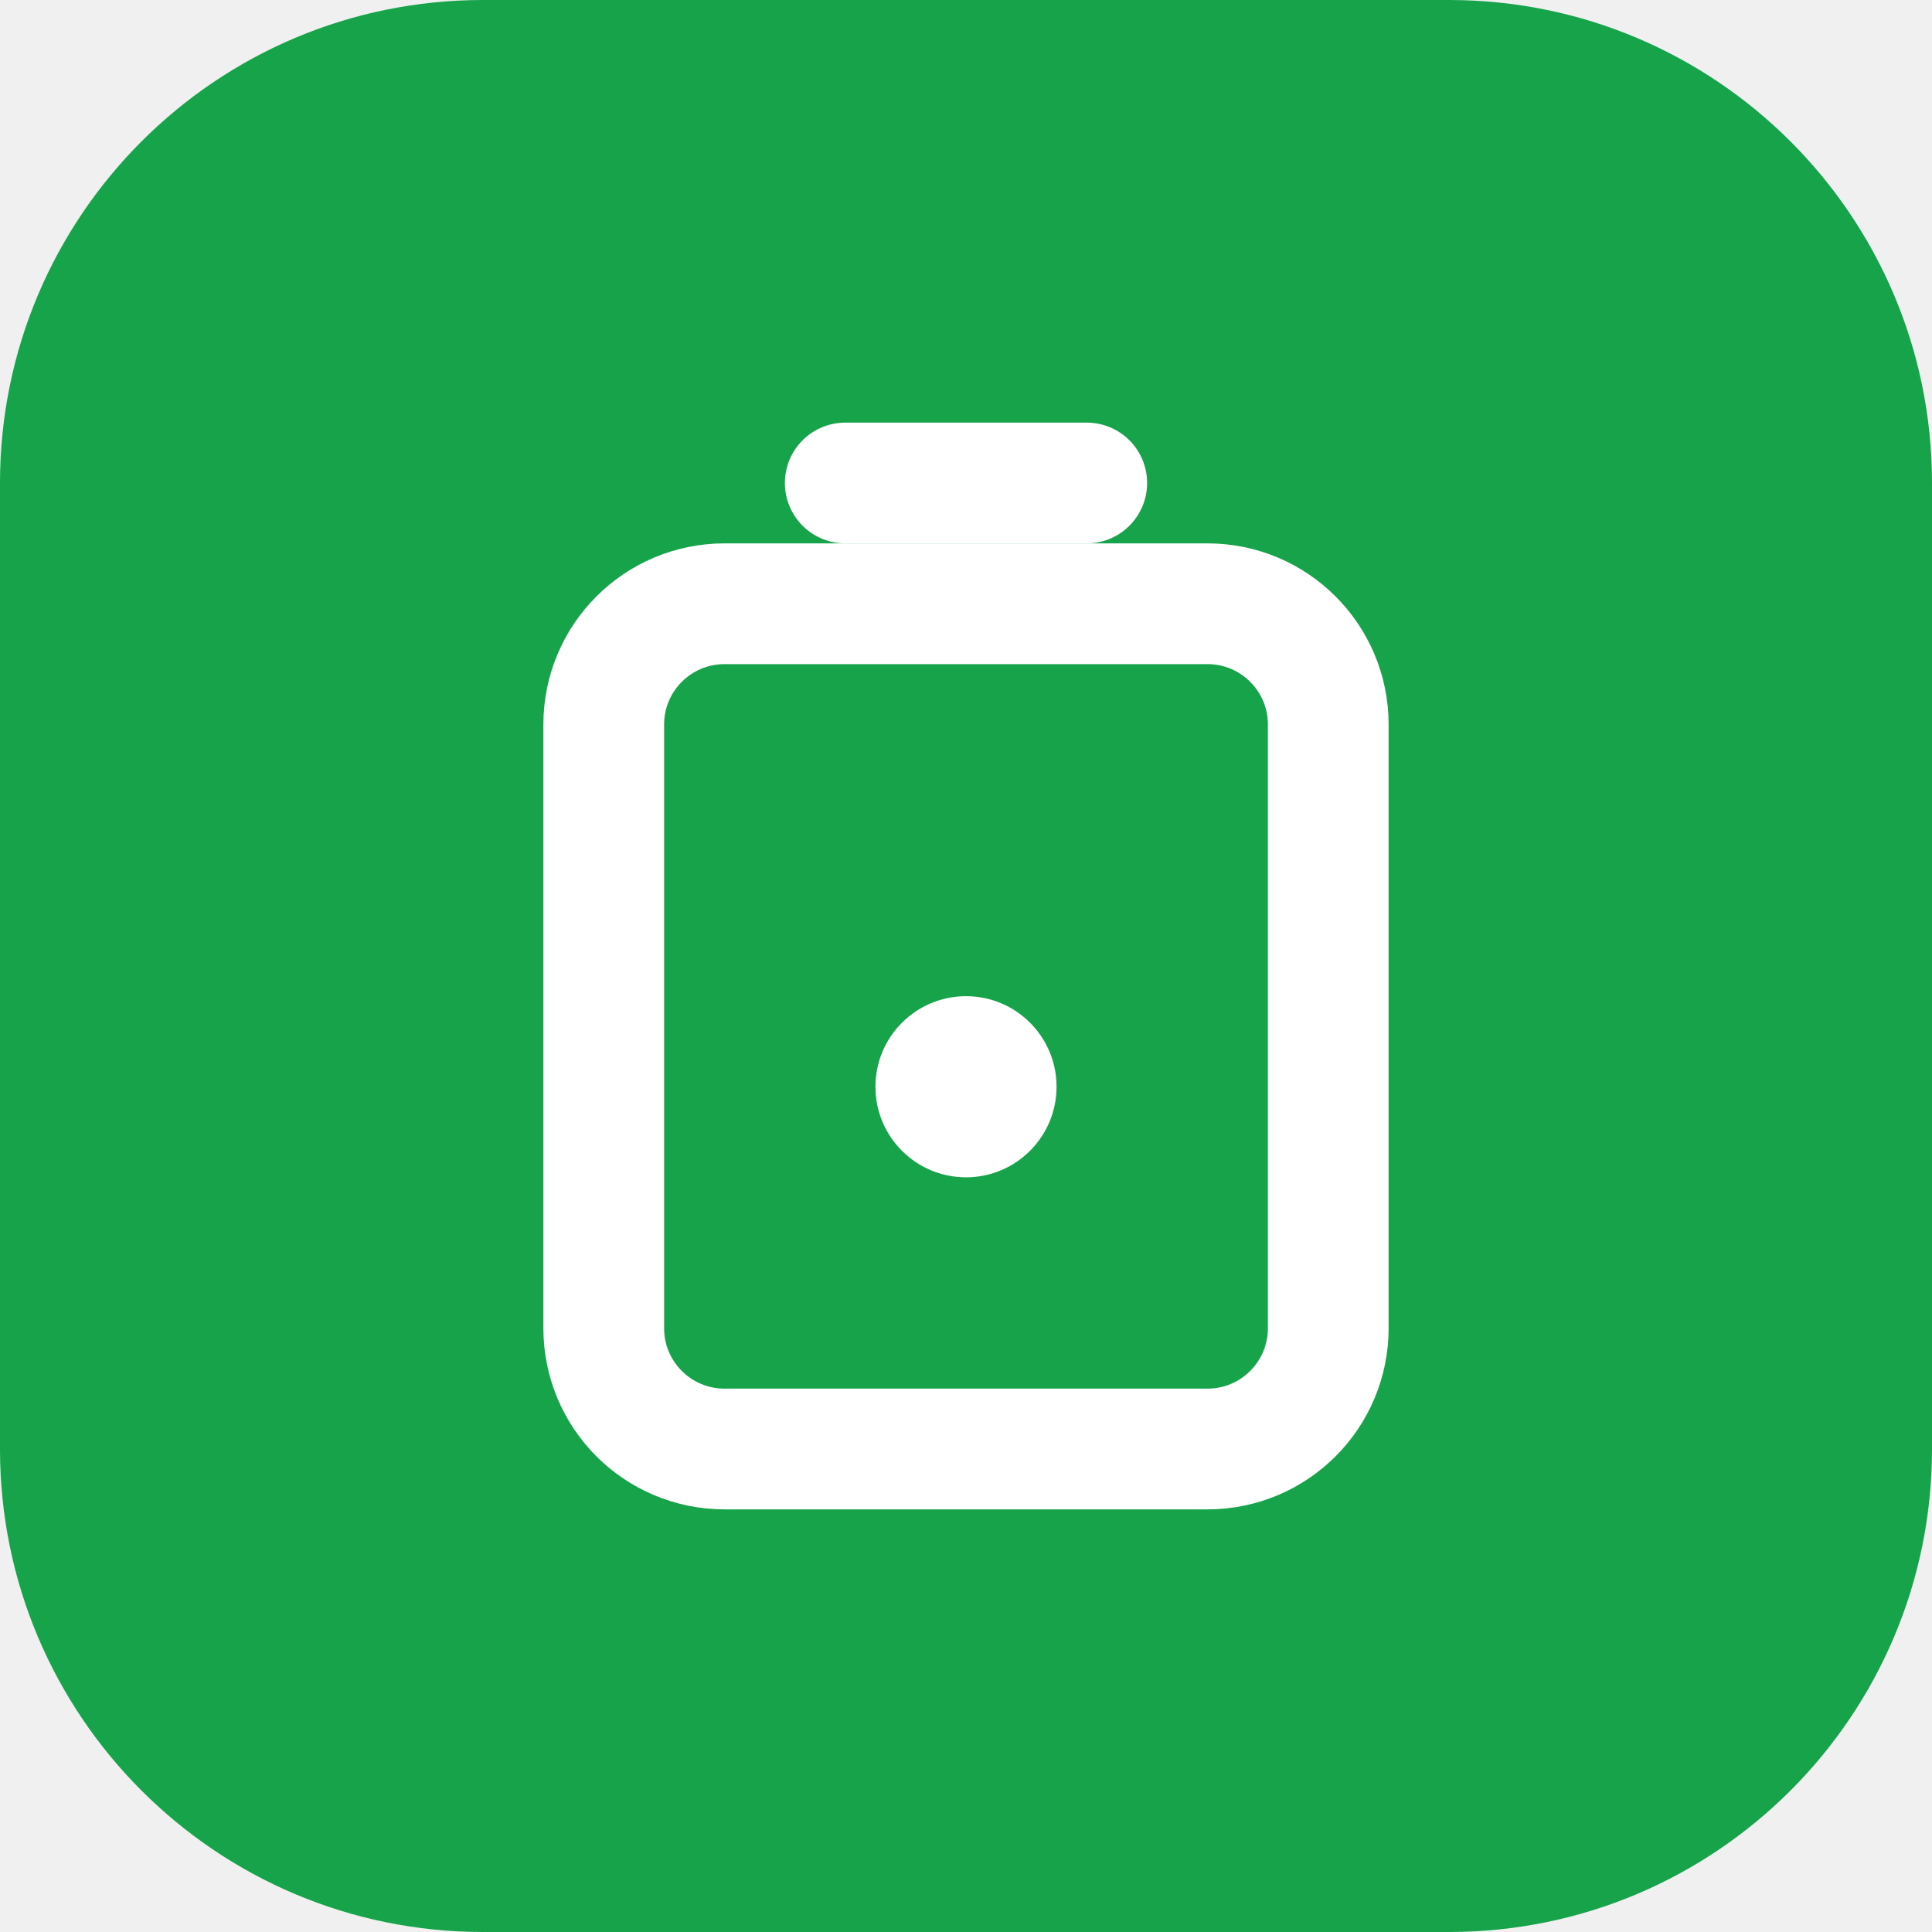
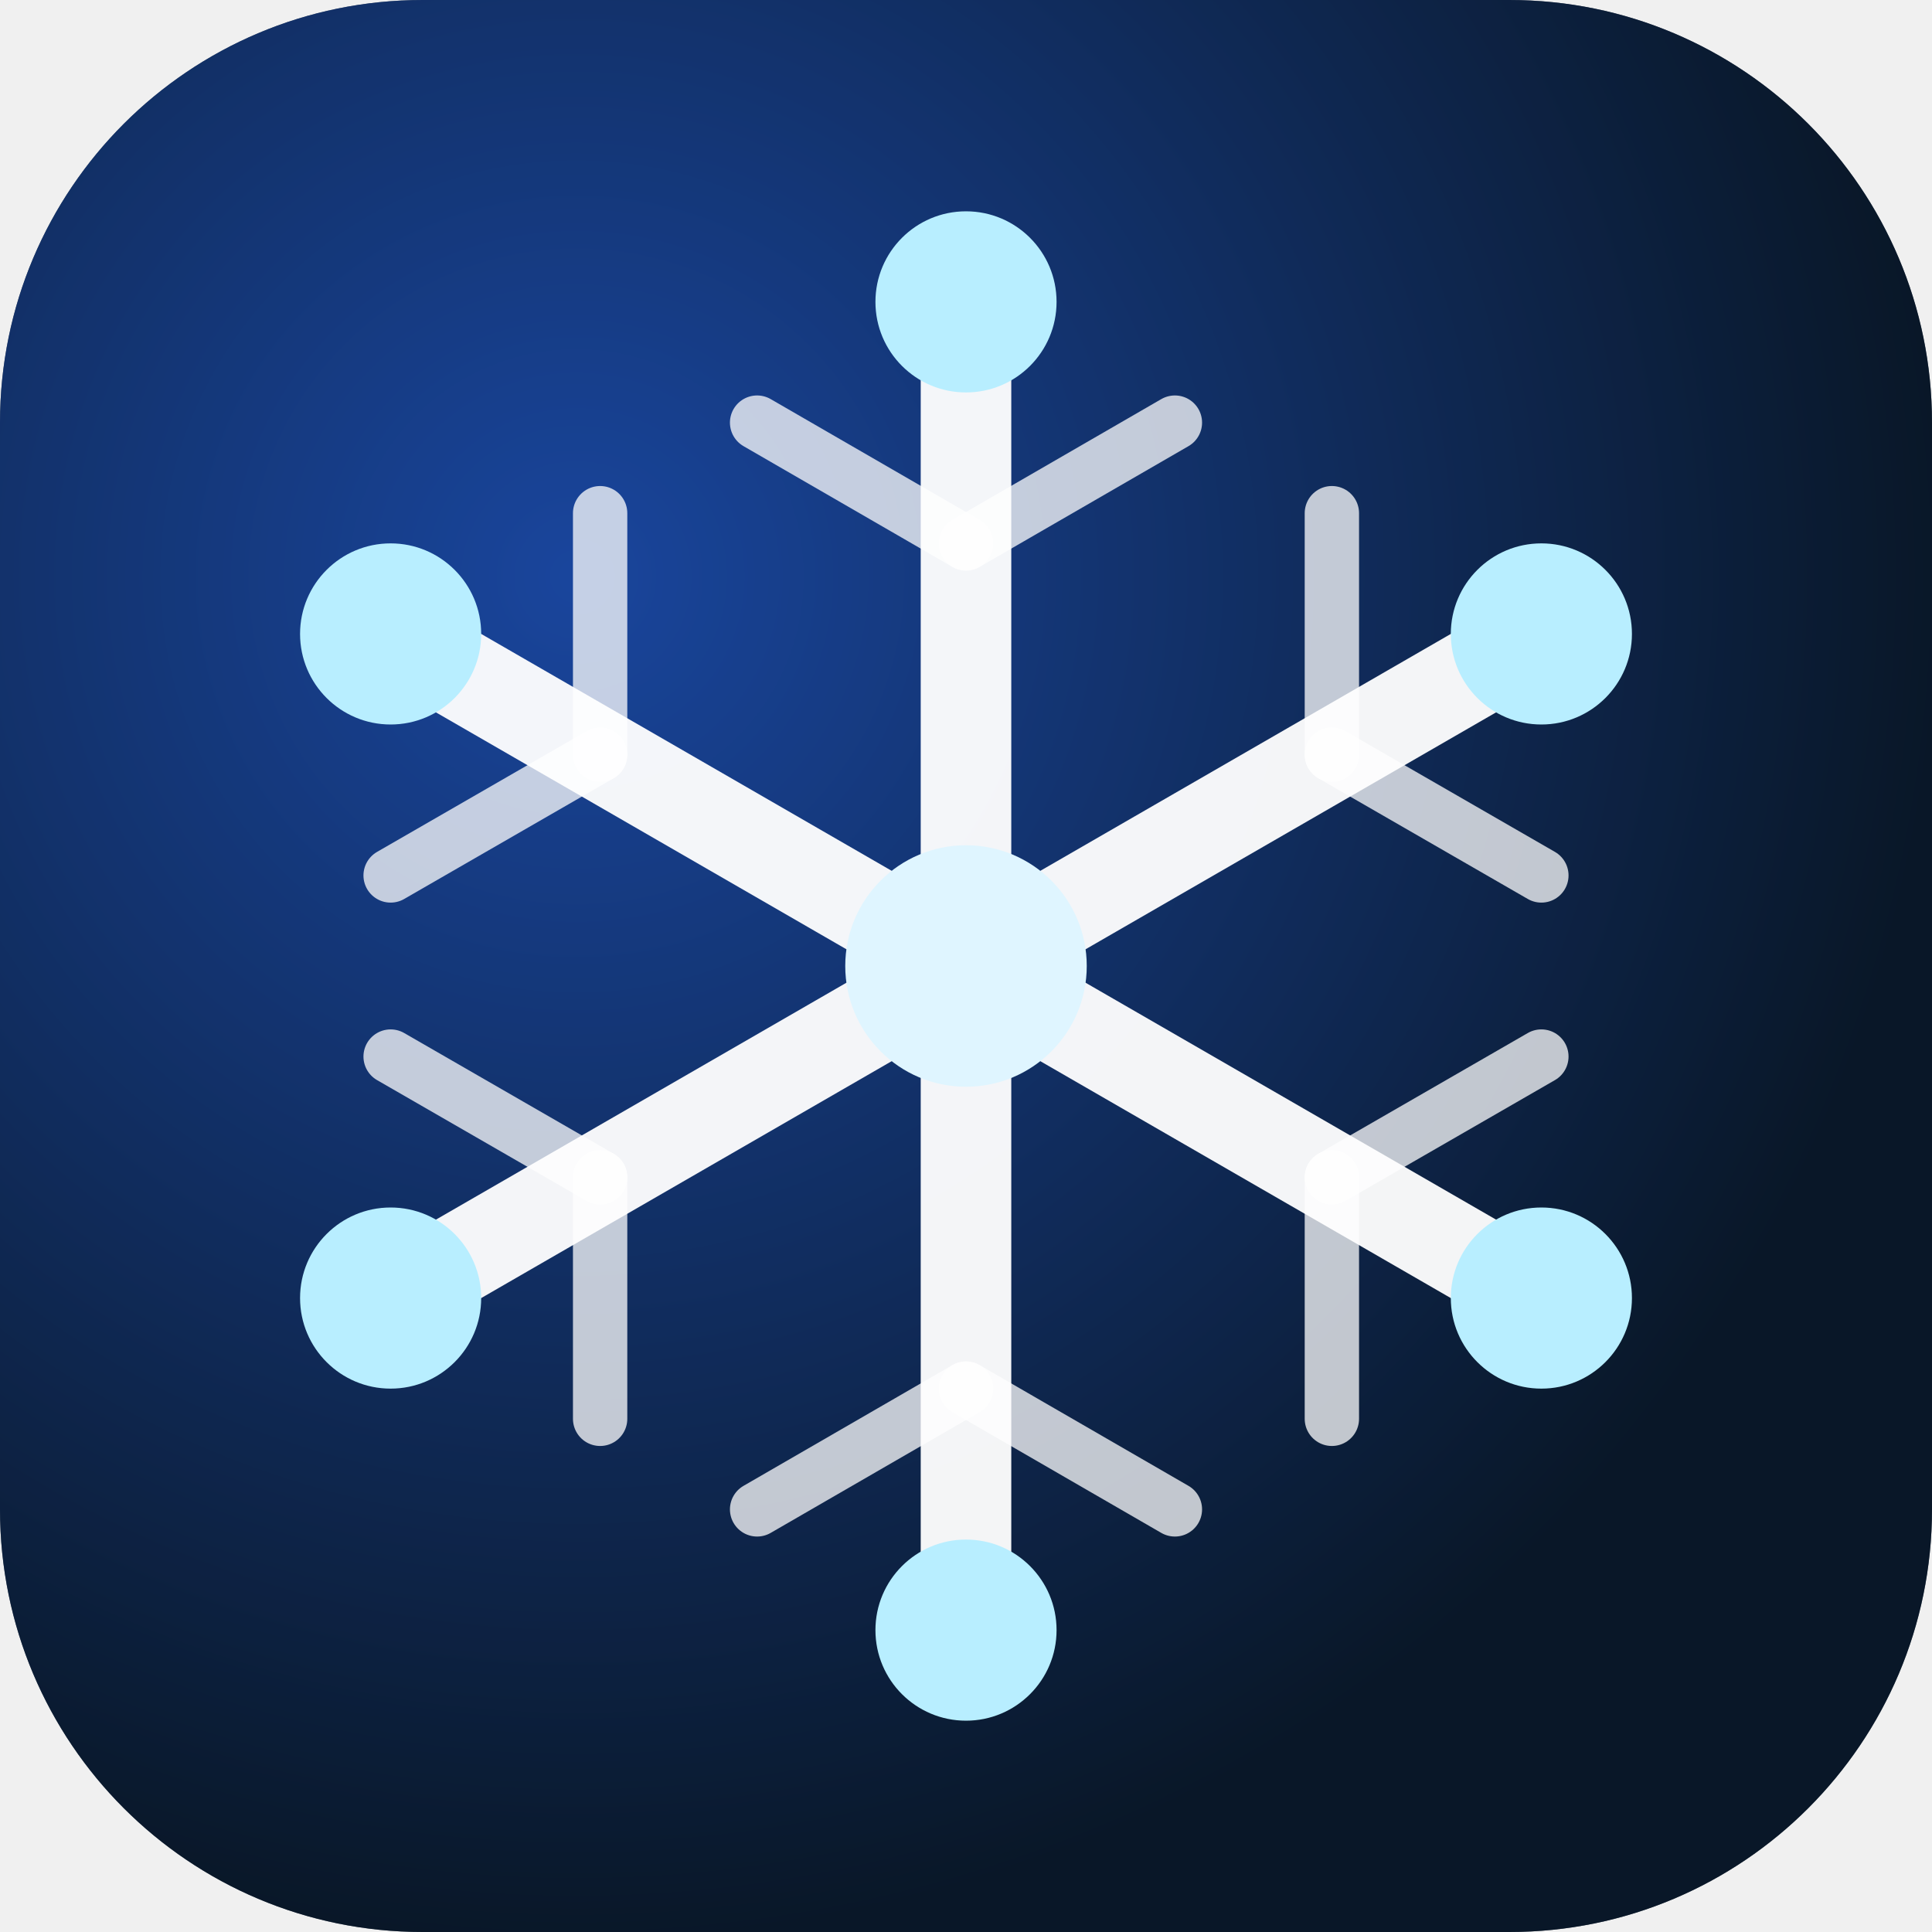
<svg xmlns="http://www.w3.org/2000/svg" viewBox="0 0 32 32" fill="none">
-   <rect width="32" height="32" rx="8" fill="#16a34a" />
-   <path stroke="#fff" stroke-width="2" stroke-linecap="round" stroke-linejoin="round" d="M12 10h8a2 2 0 0 1 2 2v10a2 2 0 0 1-2 2h-8a2 2 0 0 1-2-2V12a2 2 0 0 1 2-2z" />
-   <path stroke="#fff" stroke-width="2" stroke-linecap="round" d="M14 8h4" />
-   <circle cx="16" cy="18" r="1.5" fill="#fff" />
+   <rect width="32" height="32" rx="7" fill="#071828" />
+   <rect width="32" height="32" rx="7" fill="url(#bg-grad)" opacity="0.6" />
+   <line x1="16" y1="16" x2="16" y2="5" stroke="white" stroke-width="1.5" stroke-linecap="round" opacity="0.95" />
+   <line x1="16" y1="16" x2="25.53" y2="10.5" stroke="white" stroke-width="1.5" stroke-linecap="round" opacity="0.95" />
+   <line x1="16" y1="16" x2="25.53" y2="21.5" stroke="white" stroke-width="1.5" stroke-linecap="round" opacity="0.95" />
+   <line x1="16" y1="16" x2="16" y2="27" stroke="white" stroke-width="1.5" stroke-linecap="round" opacity="0.95" />
+   <line x1="16" y1="16" x2="6.47" y2="21.5" stroke="white" stroke-width="1.5" stroke-linecap="round" opacity="0.95" />
+   <line x1="16" y1="16" x2="6.47" y2="10.5" stroke="white" stroke-width="1.5" stroke-linecap="round" opacity="0.95" />
+   <line x1="16" y1="9" x2="19.46" y2="7" stroke="white" stroke-width="0.9" stroke-linecap="round" opacity="0.75" />
+   <line x1="16" y1="9" x2="12.54" y2="7" stroke="white" stroke-width="0.9" stroke-linecap="round" opacity="0.75" />
+   <line x1="22.06" y1="12.5" x2="25.53" y2="14.5" stroke="white" stroke-width="0.9" stroke-linecap="round" opacity="0.75" />
+   <line x1="22.06" y1="12.5" x2="22.06" y2="8.5" stroke="white" stroke-width="0.9" stroke-linecap="round" opacity="0.75" />
+   <line x1="22.06" y1="19.5" x2="22.06" y2="23.5" stroke="white" stroke-width="0.9" stroke-linecap="round" opacity="0.75" />
+   <line x1="22.06" y1="19.5" x2="25.53" y2="17.5" stroke="white" stroke-width="0.9" stroke-linecap="round" opacity="0.75" />
+   <line x1="16" y1="23" x2="12.54" y2="25" stroke="white" stroke-width="0.9" stroke-linecap="round" opacity="0.75" />
+   <line x1="16" y1="23" x2="19.46" y2="25" stroke="white" stroke-width="0.9" stroke-linecap="round" opacity="0.75" />
+   <line x1="9.94" y1="19.5" x2="6.47" y2="17.5" stroke="white" stroke-width="0.9" stroke-linecap="round" opacity="0.75" />
+   <line x1="9.94" y1="19.5" x2="9.94" y2="23.5" stroke="white" stroke-width="0.9" stroke-linecap="round" opacity="0.75" />
+   <line x1="9.94" y1="12.5" x2="9.94" y2="8.5" stroke="white" stroke-width="0.9" stroke-linecap="round" opacity="0.75" />
+   <line x1="9.94" y1="12.5" x2="6.47" y2="14.5" stroke="white" stroke-width="0.9" stroke-linecap="round" opacity="0.75" />
+   <circle cx="16" cy="5" r="1.5" fill="#b8eeff" />
+   <circle cx="25.53" cy="10.5" r="1.5" fill="#b8eeff" />
+   <circle cx="25.53" cy="21.5" r="1.5" fill="#b8eeff" />
+   <circle cx="16" cy="27" r="1.5" fill="#b8eeff" />
+   <circle cx="6.47" cy="21.5" r="1.5" fill="#b8eeff" />
+   <circle cx="6.47" cy="10.5" r="1.5" fill="#b8eeff" />
+   <circle cx="16" cy="16" r="2" fill="#dff5ff" />
+   <defs>
+     <radialGradient id="bg-grad" cx="30%" cy="30%" r="70%">
+       <stop offset="0%" stop-color="#2563eb" />
+       <stop offset="100%" stop-color="#0a1628" />
+     </radialGradient>
+   </defs>
</svg>
